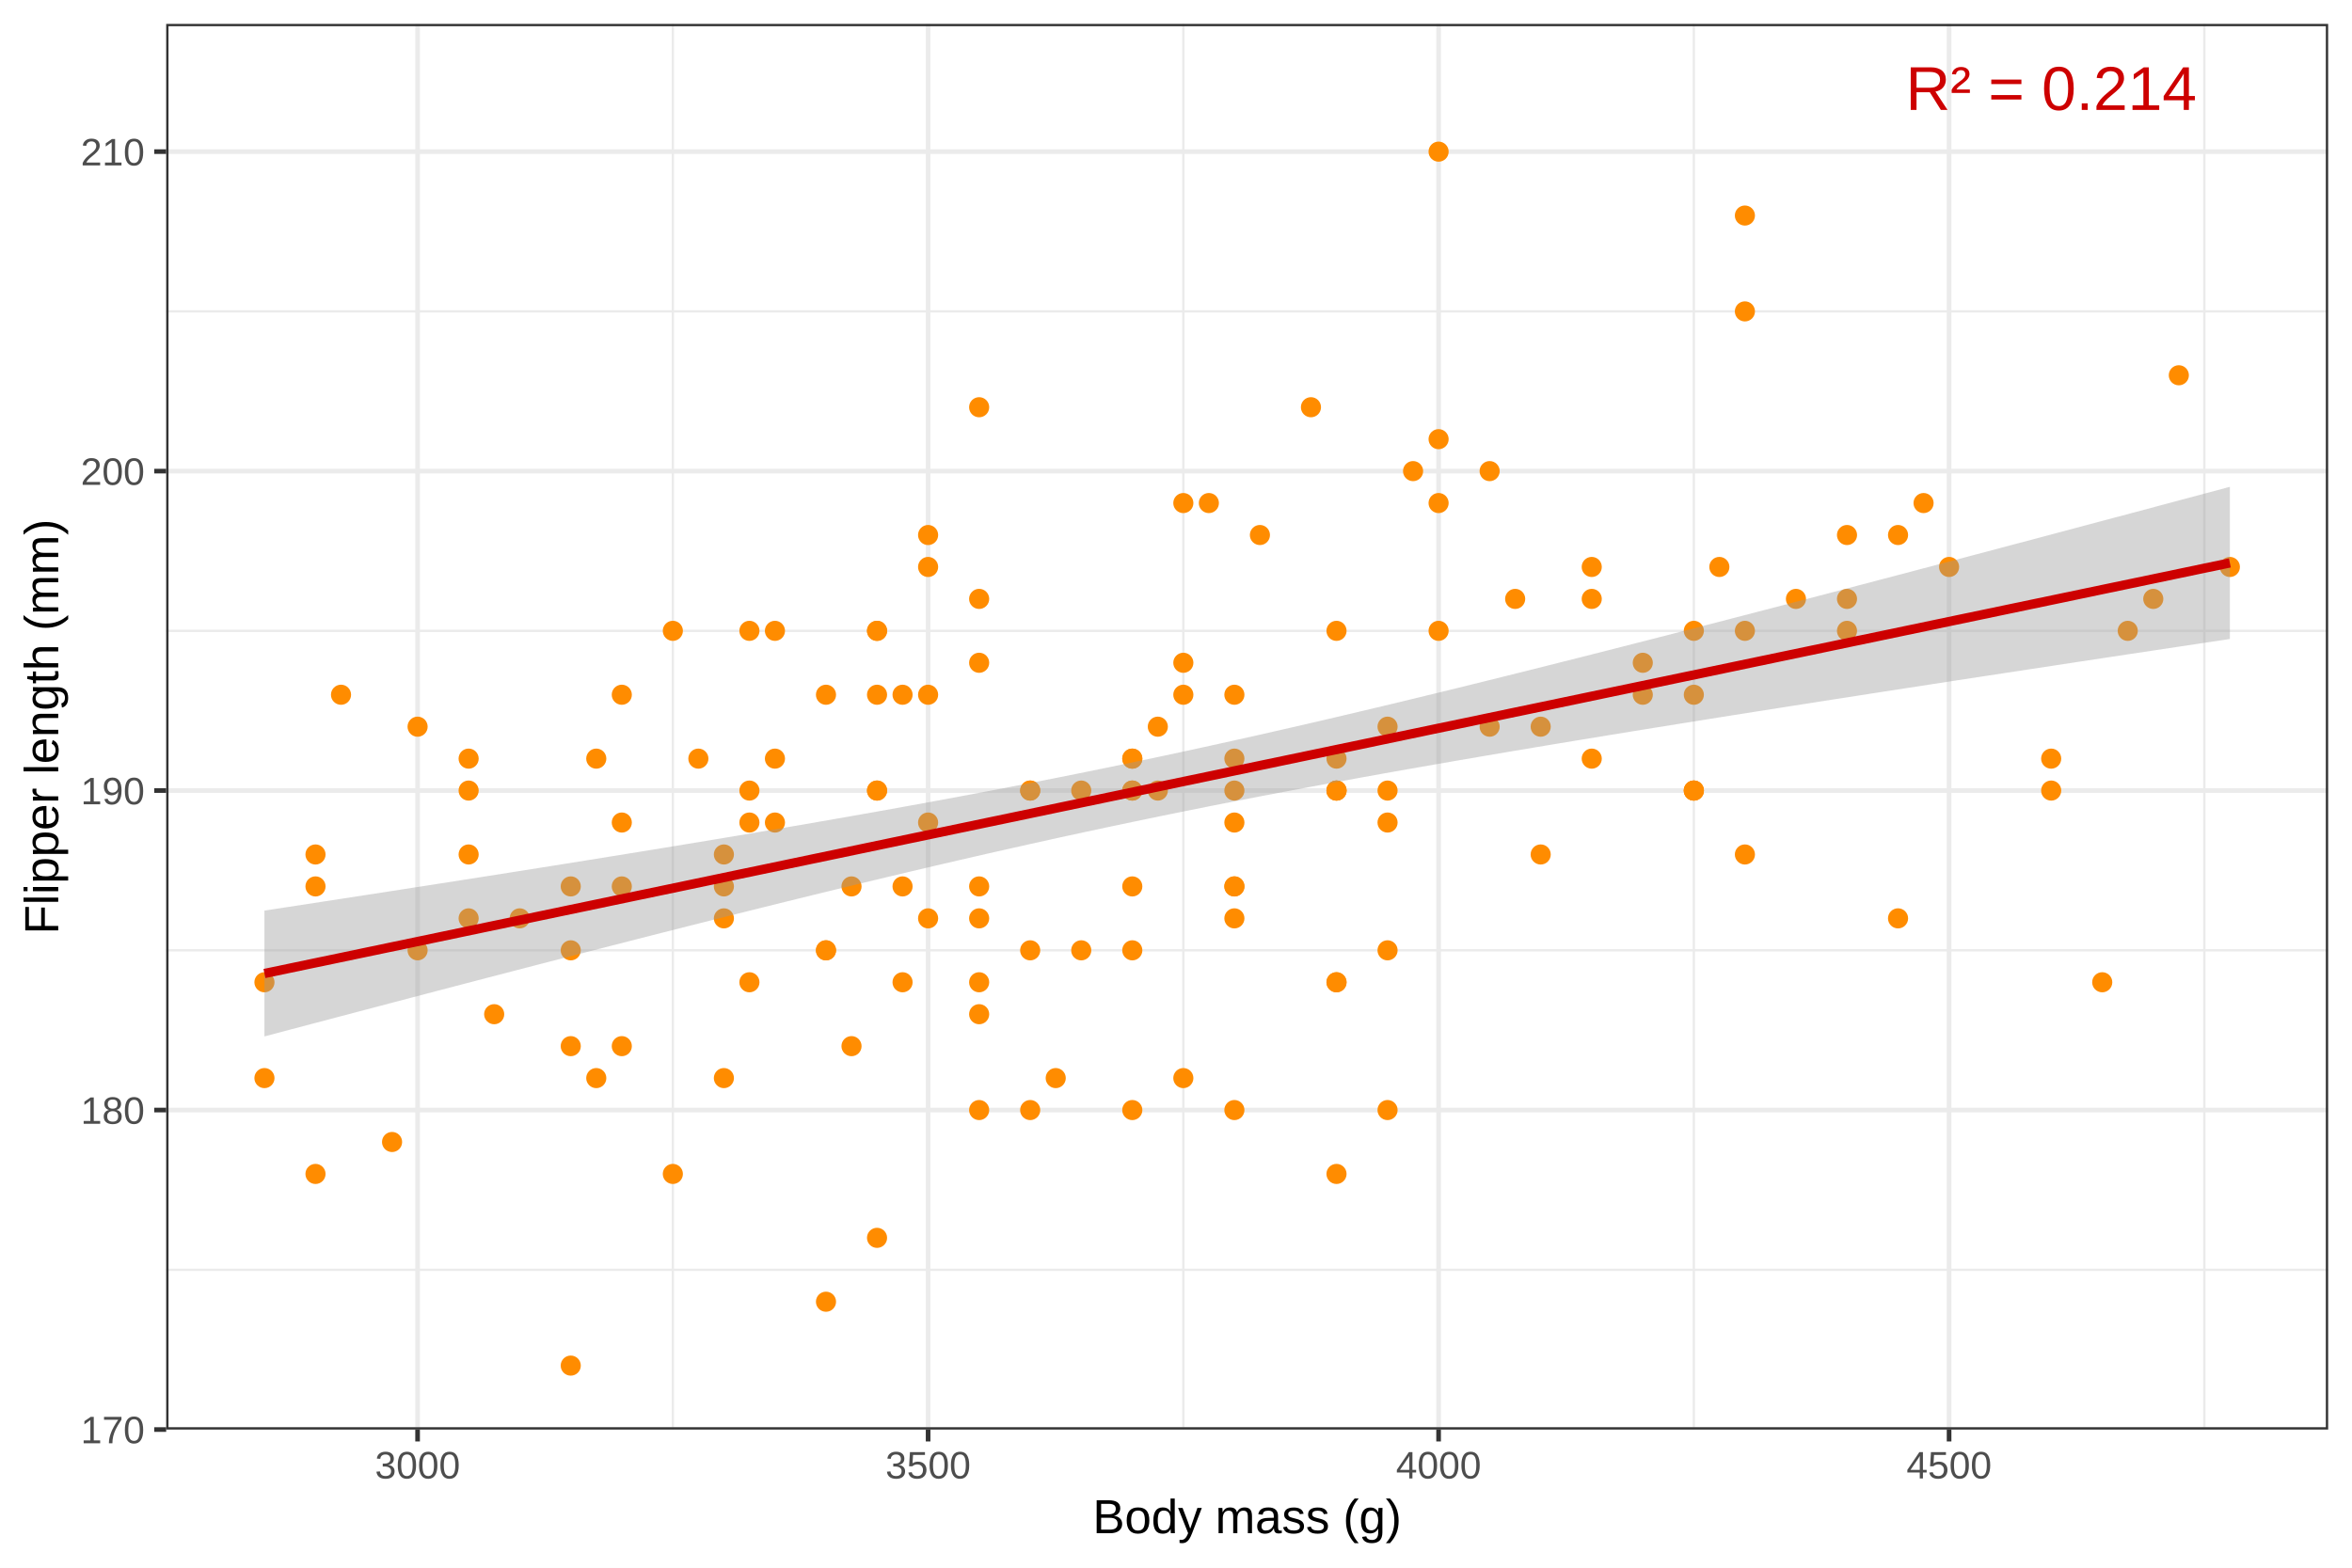
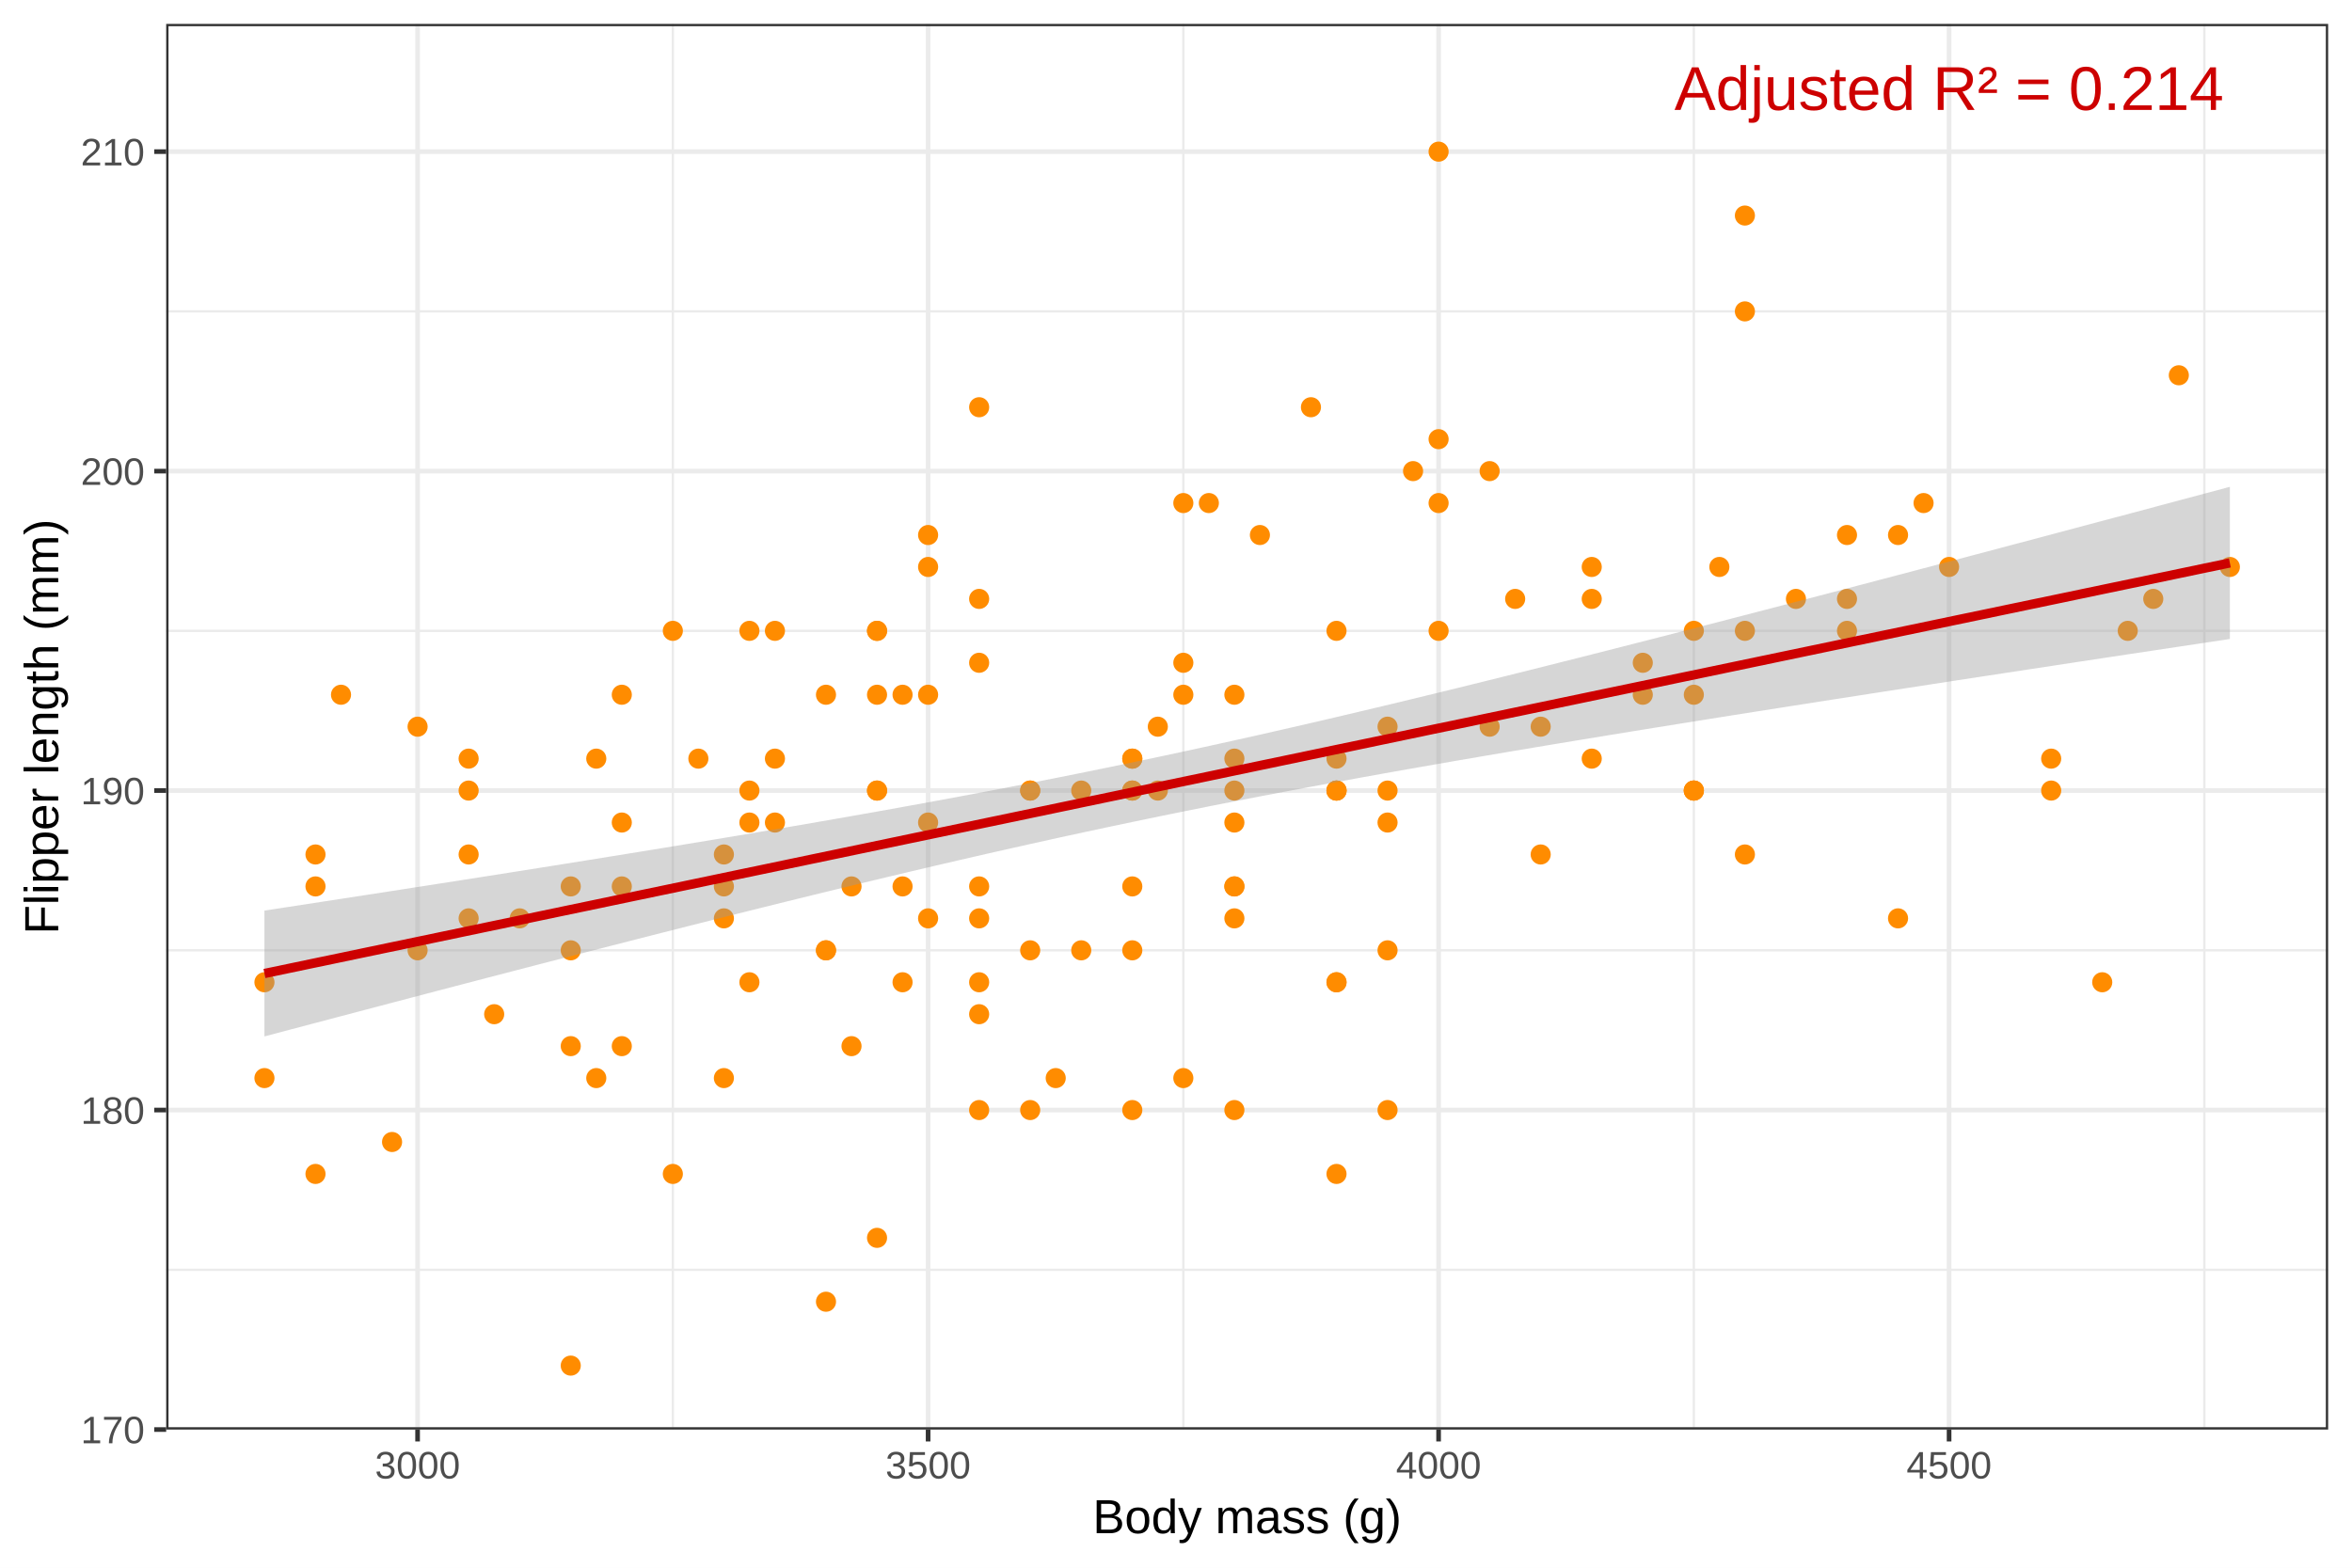
<svg xmlns="http://www.w3.org/2000/svg" class="svglite" width="1080.00pt" height="720.00pt" viewBox="0 0 1080.00 720.00">
  <defs>
    <style type="text/css">
    .svglite line, .svglite polyline, .svglite polygon, .svglite path, .svglite rect, .svglite circle {
      fill: none;
      stroke: #000000;
      stroke-linecap: round;
      stroke-linejoin: round;
      stroke-miterlimit: 10.00;
    }
    .svglite text {
      white-space: pre;
    }
  </style>
  </defs>
  <rect width="100%" height="100%" style="stroke: none; fill: #FFFFFF;" />
  <defs>
    <clipPath id="cpMC4wMHwxMDgwLjAwfDAuMDB8NzIwLjAw">
      <rect x="0.00" y="0.00" width="1080.00" height="720.00" />
    </clipPath>
  </defs>
  <g clip-path="url(#cpMC4wMHwxMDgwLjAwfDAuMDB8NzIwLjAw)">
    <rect x="-0" y="0.00" width="1080.00" height="720.00" style="stroke-width: 2.13; stroke: #FFFFFF; fill: #FFFFFF;" />
  </g>
  <defs>
    <clipPath id="cpNzYuMzF8MTA2OS4wNHwxMC45Nnw2NTYuNTQ=">
      <rect x="76.31" y="10.96" width="992.74" height="645.58" />
    </clipPath>
  </defs>
  <g clip-path="url(#cpNzYuMzF8MTA2OS4wNHwxMC45Nnw2NTYuNTQ=)">
    <rect x="76.31" y="10.96" width="992.74" height="645.58" style="stroke-width: 2.13; stroke: none; fill: #FFFFFF;" />
    <polyline points="76.31,583.18 1069.04,583.18 " style="stroke-width: 1.07; stroke: #EBEBEB; stroke-linecap: butt;" />
    <polyline points="76.31,436.46 1069.04,436.46 " style="stroke-width: 1.07; stroke: #EBEBEB; stroke-linecap: butt;" />
    <polyline points="76.31,289.73 1069.04,289.73 " style="stroke-width: 1.07; stroke: #EBEBEB; stroke-linecap: butt;" />
    <polyline points="76.31,143.01 1069.04,143.01 " style="stroke-width: 1.07; stroke: #EBEBEB; stroke-linecap: butt;" />
    <polyline points="308.96,656.54 308.96,10.96 " style="stroke-width: 1.07; stroke: #EBEBEB; stroke-linecap: butt;" />
    <polyline points="543.37,656.54 543.37,10.96 " style="stroke-width: 1.07; stroke: #EBEBEB; stroke-linecap: butt;" />
    <polyline points="777.78,656.54 777.78,10.96 " style="stroke-width: 1.07; stroke: #EBEBEB; stroke-linecap: butt;" />
    <polyline points="1012.20,656.54 1012.20,10.96 " style="stroke-width: 1.07; stroke: #EBEBEB; stroke-linecap: butt;" />
    <polyline points="76.31,656.54 1069.04,656.54 " style="stroke-width: 2.13; stroke: #EBEBEB; stroke-linecap: butt;" />
    <polyline points="76.31,509.82 1069.04,509.82 " style="stroke-width: 2.13; stroke: #EBEBEB; stroke-linecap: butt;" />
    <polyline points="76.31,363.09 1069.04,363.09 " style="stroke-width: 2.13; stroke: #EBEBEB; stroke-linecap: butt;" />
    <polyline points="76.31,216.37 1069.04,216.37 " style="stroke-width: 2.13; stroke: #EBEBEB; stroke-linecap: butt;" />
    <polyline points="76.31,69.65 1069.04,69.65 " style="stroke-width: 2.13; stroke: #EBEBEB; stroke-linecap: butt;" />
    <polyline points="191.75,656.54 191.75,10.96 " style="stroke-width: 2.13; stroke: #EBEBEB; stroke-linecap: butt;" />
    <polyline points="426.17,656.54 426.17,10.96 " style="stroke-width: 2.13; stroke: #EBEBEB; stroke-linecap: butt;" />
    <polyline points="660.58,656.54 660.58,10.96 " style="stroke-width: 2.13; stroke: #EBEBEB; stroke-linecap: butt;" />
    <polyline points="894.99,656.54 894.99,10.96 " style="stroke-width: 2.13; stroke: #EBEBEB; stroke-linecap: butt;" />
    <circle cx="543.37" cy="495.14" r="3.91" style="stroke-width: 1.42; stroke: #FF8C00; fill: #FF8C00;" />
    <circle cx="566.81" cy="421.78" r="3.91" style="stroke-width: 1.42; stroke: #FF8C00; fill: #FF8C00;" />
    <circle cx="308.96" cy="289.73" r="3.91" style="stroke-width: 1.42; stroke: #FF8C00; fill: #FF8C00;" />
    <circle cx="402.72" cy="319.08" r="3.91" style="stroke-width: 1.42; stroke: #FF8C00; fill: #FF8C00;" />
    <circle cx="496.49" cy="363.09" r="3.91" style="stroke-width: 1.42; stroke: #FF8C00; fill: #FF8C00;" />
    <circle cx="484.77" cy="495.14" r="3.91" style="stroke-width: 1.42; stroke: #FF8C00; fill: #FF8C00;" />
    <circle cx="977.03" cy="289.73" r="3.91" style="stroke-width: 1.42; stroke: #FF8C00; fill: #FF8C00;" />
    <circle cx="414.44" cy="319.08" r="3.91" style="stroke-width: 1.42; stroke: #FF8C00; fill: #FF8C00;" />
    <circle cx="777.78" cy="363.09" r="3.91" style="stroke-width: 1.42; stroke: #FF8C00; fill: #FF8C00;" />
    <circle cx="332.40" cy="421.78" r="3.91" style="stroke-width: 1.42; stroke: #FF8C00; fill: #FF8C00;" />
    <circle cx="519.93" cy="509.82" r="3.91" style="stroke-width: 1.42; stroke: #FF8C00; fill: #FF8C00;" />
    <circle cx="285.52" cy="480.47" r="3.91" style="stroke-width: 1.42; stroke: #FF8C00; fill: #FF8C00;" />
    <circle cx="566.81" cy="348.42" r="3.91" style="stroke-width: 1.42; stroke: #FF8C00; fill: #FF8C00;" />
    <circle cx="848.11" cy="245.72" r="3.91" style="stroke-width: 1.42; stroke: #FF8C00; fill: #FF8C00;" />
    <circle cx="519.93" cy="436.46" r="3.91" style="stroke-width: 1.42; stroke: #FF8C00; fill: #FF8C00;" />
    <circle cx="402.72" cy="289.73" r="3.91" style="stroke-width: 1.42; stroke: #FF8C00; fill: #FF8C00;" />
    <circle cx="894.99" cy="260.39" r="3.91" style="stroke-width: 1.42; stroke: #FF8C00; fill: #FF8C00;" />
    <circle cx="344.12" cy="451.13" r="3.91" style="stroke-width: 1.42; stroke: #FF8C00; fill: #FF8C00;" />
    <circle cx="754.34" cy="304.40" r="3.91" style="stroke-width: 1.42; stroke: #FF8C00; fill: #FF8C00;" />
    <circle cx="379.28" cy="597.85" r="3.91" style="stroke-width: 1.42; stroke: #FF8C00; fill: #FF8C00;" />
    <circle cx="473.05" cy="509.82" r="3.91" style="stroke-width: 1.42; stroke: #FF8C00; fill: #FF8C00;" />
    <circle cx="566.81" cy="377.77" r="3.91" style="stroke-width: 1.42; stroke: #FF8C00; fill: #FF8C00;" />
    <circle cx="637.14" cy="436.46" r="3.91" style="stroke-width: 1.42; stroke: #FF8C00; fill: #FF8C00;" />
    <circle cx="566.81" cy="509.82" r="3.91" style="stroke-width: 1.42; stroke: #FF8C00; fill: #FF8C00;" />
    <circle cx="566.81" cy="407.11" r="3.91" style="stroke-width: 1.42; stroke: #FF8C00; fill: #FF8C00;" />
    <circle cx="449.61" cy="465.80" r="3.91" style="stroke-width: 1.42; stroke: #FF8C00; fill: #FF8C00;" />
    <circle cx="285.52" cy="407.11" r="3.91" style="stroke-width: 1.42; stroke: #FF8C00; fill: #FF8C00;" />
    <circle cx="262.08" cy="627.19" r="3.91" style="stroke-width: 1.42; stroke: #FF8C00; fill: #FF8C00;" />
    <circle cx="637.14" cy="509.82" r="3.91" style="stroke-width: 1.42; stroke: #FF8C00; fill: #FF8C00;" />
    <circle cx="308.96" cy="539.16" r="3.91" style="stroke-width: 1.42; stroke: #FF8C00; fill: #FF8C00;" />
    <circle cx="613.70" cy="539.16" r="3.91" style="stroke-width: 1.42; stroke: #FF8C00; fill: #FF8C00;" />
    <circle cx="332.40" cy="392.44" r="3.91" style="stroke-width: 1.42; stroke: #FF8C00; fill: #FF8C00;" />
    <circle cx="613.70" cy="451.13" r="3.91" style="stroke-width: 1.42; stroke: #FF8C00; fill: #FF8C00;" />
    <circle cx="344.12" cy="289.73" r="3.91" style="stroke-width: 1.42; stroke: #FF8C00; fill: #FF8C00;" />
    <circle cx="730.90" cy="275.06" r="3.91" style="stroke-width: 1.42; stroke: #FF8C00; fill: #FF8C00;" />
    <circle cx="637.14" cy="363.09" r="3.91" style="stroke-width: 1.42; stroke: #FF8C00; fill: #FF8C00;" />
    <circle cx="449.61" cy="509.82" r="3.91" style="stroke-width: 1.42; stroke: #FF8C00; fill: #FF8C00;" />
    <circle cx="332.40" cy="495.14" r="3.91" style="stroke-width: 1.42; stroke: #FF8C00; fill: #FF8C00;" />
    <circle cx="965.31" cy="451.13" r="3.91" style="stroke-width: 1.42; stroke: #FF8C00; fill: #FF8C00;" />
    <circle cx="262.08" cy="480.47" r="3.91" style="stroke-width: 1.42; stroke: #FF8C00; fill: #FF8C00;" />
    <circle cx="613.70" cy="289.73" r="3.91" style="stroke-width: 1.42; stroke: #FF8C00; fill: #FF8C00;" />
    <circle cx="238.64" cy="421.78" r="3.91" style="stroke-width: 1.42; stroke: #FF8C00; fill: #FF8C00;" />
    <circle cx="848.11" cy="275.06" r="3.91" style="stroke-width: 1.42; stroke: #FF8C00; fill: #FF8C00;" />
    <circle cx="191.75" cy="436.46" r="3.91" style="stroke-width: 1.42; stroke: #FF8C00; fill: #FF8C00;" />
    <circle cx="941.87" cy="363.09" r="3.91" style="stroke-width: 1.42; stroke: #FF8C00; fill: #FF8C00;" />
    <circle cx="391.00" cy="480.47" r="3.91" style="stroke-width: 1.42; stroke: #FF8C00; fill: #FF8C00;" />
    <circle cx="180.03" cy="524.49" r="3.91" style="stroke-width: 1.42; stroke: #FF8C00; fill: #FF8C00;" />
    <circle cx="402.72" cy="363.09" r="3.91" style="stroke-width: 1.42; stroke: #FF8C00; fill: #FF8C00;" />
    <circle cx="730.90" cy="348.42" r="3.91" style="stroke-width: 1.42; stroke: #FF8C00; fill: #FF8C00;" />
    <circle cx="426.17" cy="421.78" r="3.91" style="stroke-width: 1.42; stroke: #FF8C00; fill: #FF8C00;" />
    <circle cx="801.23" cy="392.44" r="3.91" style="stroke-width: 1.42; stroke: #FF8C00; fill: #FF8C00;" />
    <circle cx="402.72" cy="363.09" r="3.91" style="stroke-width: 1.42; stroke: #FF8C00; fill: #FF8C00;" />
    <circle cx="684.02" cy="216.37" r="3.91" style="stroke-width: 1.42; stroke: #FF8C00; fill: #FF8C00;" />
    <circle cx="144.87" cy="407.11" r="3.91" style="stroke-width: 1.42; stroke: #FF8C00; fill: #FF8C00;" />
    <circle cx="519.93" cy="348.42" r="3.91" style="stroke-width: 1.42; stroke: #FF8C00; fill: #FF8C00;" />
    <circle cx="449.61" cy="421.78" r="3.91" style="stroke-width: 1.42; stroke: #FF8C00; fill: #FF8C00;" />
    <circle cx="566.81" cy="319.08" r="3.91" style="stroke-width: 1.42; stroke: #FF8C00; fill: #FF8C00;" />
    <circle cx="121.43" cy="495.14" r="3.91" style="stroke-width: 1.42; stroke: #FF8C00; fill: #FF8C00;" />
    <circle cx="543.37" cy="304.40" r="3.91" style="stroke-width: 1.42; stroke: #FF8C00; fill: #FF8C00;" />
    <circle cx="262.08" cy="436.46" r="3.91" style="stroke-width: 1.42; stroke: #FF8C00; fill: #FF8C00;" />
    <circle cx="848.11" cy="289.73" r="3.91" style="stroke-width: 1.42; stroke: #FF8C00; fill: #FF8C00;" />
    <circle cx="473.05" cy="436.46" r="3.91" style="stroke-width: 1.42; stroke: #FF8C00; fill: #FF8C00;" />
    <circle cx="684.02" cy="333.75" r="3.91" style="stroke-width: 1.42; stroke: #FF8C00; fill: #FF8C00;" />
    <circle cx="121.43" cy="451.13" r="3.91" style="stroke-width: 1.42; stroke: #FF8C00; fill: #FF8C00;" />
    <circle cx="637.14" cy="333.75" r="3.91" style="stroke-width: 1.42; stroke: #FF8C00; fill: #FF8C00;" />
    <circle cx="355.84" cy="289.73" r="3.91" style="stroke-width: 1.42; stroke: #FF8C00; fill: #FF8C00;" />
    <circle cx="707.46" cy="392.44" r="3.91" style="stroke-width: 1.42; stroke: #FF8C00; fill: #FF8C00;" />
    <circle cx="215.19" cy="363.09" r="3.91" style="stroke-width: 1.42; stroke: #FF8C00; fill: #FF8C00;" />
    <circle cx="871.55" cy="245.72" r="3.91" style="stroke-width: 1.42; stroke: #FF8C00; fill: #FF8C00;" />
    <circle cx="473.05" cy="363.09" r="3.91" style="stroke-width: 1.42; stroke: #FF8C00; fill: #FF8C00;" />
    <circle cx="613.70" cy="363.09" r="3.91" style="stroke-width: 1.42; stroke: #FF8C00; fill: #FF8C00;" />
    <circle cx="449.61" cy="275.06" r="3.91" style="stroke-width: 1.42; stroke: #FF8C00; fill: #FF8C00;" />
    <circle cx="730.90" cy="260.39" r="3.91" style="stroke-width: 1.42; stroke: #FF8C00; fill: #FF8C00;" />
    <circle cx="519.93" cy="363.09" r="3.91" style="stroke-width: 1.42; stroke: #FF8C00; fill: #FF8C00;" />
    <circle cx="777.78" cy="289.73" r="3.91" style="stroke-width: 1.42; stroke: #FF8C00; fill: #FF8C00;" />
    <circle cx="519.93" cy="348.42" r="3.91" style="stroke-width: 1.42; stroke: #FF8C00; fill: #FF8C00;" />
    <circle cx="613.70" cy="451.13" r="3.91" style="stroke-width: 1.42; stroke: #FF8C00; fill: #FF8C00;" />
    <circle cx="449.61" cy="407.11" r="3.91" style="stroke-width: 1.42; stroke: #FF8C00; fill: #FF8C00;" />
    <circle cx="660.58" cy="289.73" r="3.91" style="stroke-width: 1.42; stroke: #FF8C00; fill: #FF8C00;" />
    <circle cx="285.52" cy="377.77" r="3.91" style="stroke-width: 1.42; stroke: #FF8C00; fill: #FF8C00;" />
    <circle cx="988.75" cy="275.06" r="3.91" style="stroke-width: 1.42; stroke: #FF8C00; fill: #FF8C00;" />
    <circle cx="566.81" cy="407.11" r="3.91" style="stroke-width: 1.42; stroke: #FF8C00; fill: #FF8C00;" />
    <circle cx="754.34" cy="319.08" r="3.91" style="stroke-width: 1.42; stroke: #FF8C00; fill: #FF8C00;" />
    <circle cx="355.84" cy="348.42" r="3.91" style="stroke-width: 1.42; stroke: #FF8C00; fill: #FF8C00;" />
    <circle cx="449.61" cy="304.40" r="3.91" style="stroke-width: 1.42; stroke: #FF8C00; fill: #FF8C00;" />
    <circle cx="566.81" cy="363.09" r="3.91" style="stroke-width: 1.42; stroke: #FF8C00; fill: #FF8C00;" />
    <circle cx="426.17" cy="377.77" r="3.91" style="stroke-width: 1.42; stroke: #FF8C00; fill: #FF8C00;" />
    <circle cx="637.14" cy="377.77" r="3.91" style="stroke-width: 1.42; stroke: #FF8C00; fill: #FF8C00;" />
    <circle cx="473.05" cy="363.09" r="3.91" style="stroke-width: 1.42; stroke: #FF8C00; fill: #FF8C00;" />
    <circle cx="449.61" cy="187.03" r="3.91" style="stroke-width: 1.42; stroke: #FF8C00; fill: #FF8C00;" />
    <circle cx="801.23" cy="143.01" r="3.91" style="stroke-width: 1.42; stroke: #FF8C00; fill: #FF8C00;" />
    <circle cx="379.28" cy="436.46" r="3.91" style="stroke-width: 1.42; stroke: #FF8C00; fill: #FF8C00;" />
    <circle cx="871.55" cy="421.78" r="3.91" style="stroke-width: 1.42; stroke: #FF8C00; fill: #FF8C00;" />
    <circle cx="332.40" cy="407.11" r="3.91" style="stroke-width: 1.42; stroke: #FF8C00; fill: #FF8C00;" />
    <circle cx="801.23" cy="98.99" r="3.91" style="stroke-width: 1.42; stroke: #FF8C00; fill: #FF8C00;" />
    <circle cx="519.93" cy="363.09" r="3.91" style="stroke-width: 1.42; stroke: #FF8C00; fill: #FF8C00;" />
    <circle cx="824.67" cy="275.06" r="3.91" style="stroke-width: 1.42; stroke: #FF8C00; fill: #FF8C00;" />
    <circle cx="144.87" cy="539.16" r="3.91" style="stroke-width: 1.42; stroke: #FF8C00; fill: #FF8C00;" />
    <circle cx="707.46" cy="333.75" r="3.91" style="stroke-width: 1.42; stroke: #FF8C00; fill: #FF8C00;" />
    <circle cx="531.65" cy="333.75" r="3.91" style="stroke-width: 1.42; stroke: #FF8C00; fill: #FF8C00;" />
    <circle cx="1000.48" cy="172.35" r="3.91" style="stroke-width: 1.42; stroke: #FF8C00; fill: #FF8C00;" />
    <circle cx="226.92" cy="465.80" r="3.91" style="stroke-width: 1.42; stroke: #FF8C00; fill: #FF8C00;" />
    <circle cx="777.78" cy="363.09" r="3.91" style="stroke-width: 1.42; stroke: #FF8C00; fill: #FF8C00;" />
    <circle cx="156.59" cy="319.08" r="3.91" style="stroke-width: 1.42; stroke: #FF8C00; fill: #FF8C00;" />
    <circle cx="449.61" cy="451.13" r="3.91" style="stroke-width: 1.42; stroke: #FF8C00; fill: #FF8C00;" />
    <circle cx="543.37" cy="231.04" r="3.91" style="stroke-width: 1.42; stroke: #FF8C00; fill: #FF8C00;" />
    <circle cx="613.70" cy="363.09" r="3.91" style="stroke-width: 1.42; stroke: #FF8C00; fill: #FF8C00;" />
    <circle cx="273.80" cy="495.14" r="3.91" style="stroke-width: 1.42; stroke: #FF8C00; fill: #FF8C00;" />
    <circle cx="1023.92" cy="260.39" r="3.91" style="stroke-width: 1.42; stroke: #FF8C00; fill: #FF8C00;" />
    <circle cx="578.53" cy="245.72" r="3.91" style="stroke-width: 1.42; stroke: #FF8C00; fill: #FF8C00;" />
    <circle cx="941.87" cy="348.42" r="3.91" style="stroke-width: 1.42; stroke: #FF8C00; fill: #FF8C00;" />
    <circle cx="285.52" cy="319.08" r="3.91" style="stroke-width: 1.42; stroke: #FF8C00; fill: #FF8C00;" />
    <circle cx="789.50" cy="260.39" r="3.91" style="stroke-width: 1.42; stroke: #FF8C00; fill: #FF8C00;" />
    <circle cx="613.70" cy="348.42" r="3.91" style="stroke-width: 1.42; stroke: #FF8C00; fill: #FF8C00;" />
    <circle cx="695.74" cy="275.06" r="3.91" style="stroke-width: 1.42; stroke: #FF8C00; fill: #FF8C00;" />
    <circle cx="144.87" cy="392.44" r="3.91" style="stroke-width: 1.42; stroke: #FF8C00; fill: #FF8C00;" />
    <circle cx="555.09" cy="231.04" r="3.91" style="stroke-width: 1.42; stroke: #FF8C00; fill: #FF8C00;" />
    <circle cx="355.84" cy="377.77" r="3.91" style="stroke-width: 1.42; stroke: #FF8C00; fill: #FF8C00;" />
    <circle cx="344.12" cy="377.77" r="3.91" style="stroke-width: 1.42; stroke: #FF8C00; fill: #FF8C00;" />
    <circle cx="262.08" cy="407.11" r="3.91" style="stroke-width: 1.42; stroke: #FF8C00; fill: #FF8C00;" />
    <circle cx="426.17" cy="245.72" r="3.91" style="stroke-width: 1.42; stroke: #FF8C00; fill: #FF8C00;" />
    <circle cx="402.72" cy="568.51" r="3.91" style="stroke-width: 1.42; stroke: #FF8C00; fill: #FF8C00;" />
    <circle cx="601.97" cy="187.03" r="3.91" style="stroke-width: 1.42; stroke: #FF8C00; fill: #FF8C00;" />
    <circle cx="215.19" cy="421.78" r="3.91" style="stroke-width: 1.42; stroke: #FF8C00; fill: #FF8C00;" />
    <circle cx="660.58" cy="231.04" r="3.91" style="stroke-width: 1.42; stroke: #FF8C00; fill: #FF8C00;" />
    <circle cx="320.68" cy="348.42" r="3.91" style="stroke-width: 1.42; stroke: #FF8C00; fill: #FF8C00;" />
    <circle cx="801.23" cy="289.73" r="3.91" style="stroke-width: 1.42; stroke: #FF8C00; fill: #FF8C00;" />
    <circle cx="215.19" cy="348.42" r="3.91" style="stroke-width: 1.42; stroke: #FF8C00; fill: #FF8C00;" />
    <circle cx="660.58" cy="69.65" r="3.91" style="stroke-width: 1.42; stroke: #FF8C00; fill: #FF8C00;" />
    <circle cx="344.12" cy="363.09" r="3.91" style="stroke-width: 1.42; stroke: #FF8C00; fill: #FF8C00;" />
    <circle cx="426.17" cy="260.39" r="3.91" style="stroke-width: 1.42; stroke: #FF8C00; fill: #FF8C00;" />
    <circle cx="426.17" cy="319.08" r="3.91" style="stroke-width: 1.42; stroke: #FF8C00; fill: #FF8C00;" />
    <circle cx="883.27" cy="231.04" r="3.91" style="stroke-width: 1.42; stroke: #FF8C00; fill: #FF8C00;" />
    <circle cx="391.00" cy="407.11" r="3.91" style="stroke-width: 1.42; stroke: #FF8C00; fill: #FF8C00;" />
    <circle cx="613.70" cy="363.09" r="3.91" style="stroke-width: 1.42; stroke: #FF8C00; fill: #FF8C00;" />
    <circle cx="273.80" cy="348.42" r="3.91" style="stroke-width: 1.42; stroke: #FF8C00; fill: #FF8C00;" />
    <circle cx="648.86" cy="216.37" r="3.91" style="stroke-width: 1.42; stroke: #FF8C00; fill: #FF8C00;" />
    <circle cx="379.28" cy="436.46" r="3.91" style="stroke-width: 1.42; stroke: #FF8C00; fill: #FF8C00;" />
    <circle cx="777.78" cy="319.08" r="3.91" style="stroke-width: 1.42; stroke: #FF8C00; fill: #FF8C00;" />
    <circle cx="379.28" cy="319.08" r="3.91" style="stroke-width: 1.42; stroke: #FF8C00; fill: #FF8C00;" />
    <circle cx="414.44" cy="407.11" r="3.91" style="stroke-width: 1.42; stroke: #FF8C00; fill: #FF8C00;" />
    <circle cx="215.19" cy="392.44" r="3.91" style="stroke-width: 1.42; stroke: #FF8C00; fill: #FF8C00;" />
    <circle cx="531.65" cy="363.09" r="3.91" style="stroke-width: 1.42; stroke: #FF8C00; fill: #FF8C00;" />
    <circle cx="191.75" cy="333.75" r="3.91" style="stroke-width: 1.42; stroke: #FF8C00; fill: #FF8C00;" />
    <circle cx="496.49" cy="436.46" r="3.91" style="stroke-width: 1.42; stroke: #FF8C00; fill: #FF8C00;" />
    <circle cx="777.78" cy="363.09" r="3.91" style="stroke-width: 1.42; stroke: #FF8C00; fill: #FF8C00;" />
    <circle cx="414.44" cy="451.13" r="3.91" style="stroke-width: 1.42; stroke: #FF8C00; fill: #FF8C00;" />
    <circle cx="402.72" cy="289.73" r="3.91" style="stroke-width: 1.42; stroke: #FF8C00; fill: #FF8C00;" />
    <circle cx="543.37" cy="319.08" r="3.91" style="stroke-width: 1.42; stroke: #FF8C00; fill: #FF8C00;" />
    <circle cx="519.93" cy="407.11" r="3.91" style="stroke-width: 1.42; stroke: #FF8C00; fill: #FF8C00;" />
    <circle cx="660.58" cy="201.70" r="3.91" style="stroke-width: 1.42; stroke: #FF8C00; fill: #FF8C00;" />
    <polygon points="121.43,418.21 132.85,416.46 144.28,414.71 155.70,412.95 167.13,411.19 178.55,409.43 189.97,407.65 201.40,405.87 212.82,404.09 224.24,402.30 235.67,400.50 247.09,398.69 258.52,396.87 269.94,395.04 281.36,393.20 292.79,391.35 304.21,389.49 315.64,387.61 327.06,385.72 338.48,383.82 349.91,381.89 361.33,379.95 372.76,377.99 384.18,376.00 395.60,373.99 407.03,371.96 418.45,369.90 429.87,367.81 441.30,365.69 452.72,363.54 464.15,361.36 475.57,359.13 486.99,356.88 498.42,354.58 509.84,352.25 521.27,349.88 532.69,347.47 544.11,345.02 555.54,342.53 566.96,340.01 578.39,337.45 589.81,334.85 601.23,332.23 612.66,329.57 624.08,326.87 635.50,324.16 646.93,321.41 658.35,318.64 669.78,315.85 681.20,313.03 692.62,310.20 704.05,307.34 715.47,304.47 726.90,301.59 738.32,298.69 749.74,295.77 761.17,292.85 772.59,289.91 784.02,286.96 795.44,284.00 806.86,281.04 818.29,278.06 829.71,275.08 841.13,272.09 852.56,269.09 863.98,266.09 875.41,263.08 886.83,260.06 898.25,257.05 909.68,254.02 921.10,250.99 932.53,247.96 943.95,244.92 955.37,241.89 966.80,238.84 978.22,235.80 989.65,232.75 1001.07,229.69 1012.49,226.64 1023.92,223.58 1023.92,293.47 1012.49,295.19 1001.07,296.91 989.65,298.63 978.22,300.35 966.80,302.08 955.37,303.81 943.95,305.55 932.53,307.29 921.10,309.03 909.68,310.77 898.25,312.52 886.83,314.28 875.41,316.04 863.98,317.80 852.56,319.58 841.13,321.35 829.71,323.14 818.29,324.93 806.86,326.73 795.44,328.53 784.02,330.35 772.59,332.18 761.17,334.01 749.74,335.86 738.32,337.72 726.90,339.60 715.47,341.48 704.05,343.39 692.62,345.31 681.20,347.25 669.78,349.21 658.35,351.19 646.93,353.19 635.50,355.22 624.08,357.28 612.66,359.36 601.23,361.47 589.81,363.62 578.39,365.80 566.96,368.01 555.54,370.26 544.11,372.55 532.69,374.87 521.27,377.24 509.84,379.64 498.42,382.08 486.99,384.56 475.57,387.08 464.15,389.64 452.72,392.22 441.30,394.85 429.87,397.50 418.45,400.19 407.03,402.90 395.60,405.64 384.18,408.41 372.76,411.20 361.33,414.01 349.91,416.84 338.48,419.69 327.06,422.56 315.64,425.44 304.21,428.34 292.79,431.25 281.36,434.18 269.94,437.11 258.52,440.06 247.09,443.01 235.67,445.98 224.24,448.95 212.82,451.93 201.40,454.92 189.97,457.92 178.55,460.92 167.13,463.93 155.70,466.94 144.28,469.96 132.85,472.98 121.43,476.01 " style="stroke-width: 0.00; stroke: none; stroke-linecap: butt; fill: #999999; fill-opacity: 0.40;" />
    <polyline points="121.43,418.21 132.85,416.46 144.28,414.71 155.70,412.95 167.13,411.19 178.55,409.43 189.97,407.65 201.40,405.87 212.82,404.09 224.24,402.30 235.67,400.50 247.09,398.69 258.52,396.87 269.94,395.04 281.36,393.20 292.79,391.35 304.21,389.49 315.64,387.61 327.06,385.72 338.48,383.82 349.91,381.89 361.33,379.95 372.76,377.99 384.18,376.00 395.60,373.99 407.03,371.96 418.45,369.90 429.87,367.81 441.30,365.69 452.72,363.54 464.15,361.36 475.57,359.13 486.99,356.88 498.42,354.58 509.84,352.25 521.27,349.88 532.69,347.47 544.11,345.02 555.54,342.53 566.96,340.01 578.39,337.45 589.81,334.85 601.23,332.23 612.66,329.57 624.08,326.87 635.50,324.16 646.93,321.41 658.35,318.64 669.78,315.85 681.20,313.03 692.62,310.20 704.05,307.34 715.47,304.47 726.90,301.59 738.32,298.69 749.74,295.77 761.17,292.85 772.59,289.91 784.02,286.96 795.44,284.00 806.86,281.04 818.29,278.06 829.71,275.08 841.13,272.09 852.56,269.09 863.98,266.09 875.41,263.08 886.83,260.06 898.25,257.05 909.68,254.02 921.10,250.99 932.53,247.96 943.95,244.92 955.37,241.89 966.80,238.84 978.22,235.80 989.65,232.75 1001.07,229.69 1012.49,226.64 1023.92,223.58 " style="stroke-width: 4.27; stroke: none; stroke-linecap: butt;" />
    <polyline points="1023.92,293.47 1012.49,295.19 1001.07,296.91 989.65,298.63 978.22,300.35 966.80,302.08 955.37,303.81 943.95,305.55 932.53,307.29 921.10,309.03 909.68,310.77 898.25,312.52 886.83,314.28 875.41,316.04 863.98,317.80 852.56,319.58 841.13,321.35 829.71,323.14 818.29,324.93 806.86,326.73 795.44,328.53 784.02,330.35 772.59,332.18 761.17,334.01 749.74,335.86 738.32,337.72 726.90,339.60 715.47,341.48 704.05,343.39 692.62,345.31 681.20,347.25 669.78,349.21 658.35,351.19 646.93,353.19 635.50,355.22 624.08,357.28 612.66,359.36 601.23,361.47 589.81,363.62 578.39,365.80 566.96,368.01 555.54,370.26 544.11,372.55 532.69,374.87 521.27,377.24 509.84,379.64 498.42,382.08 486.99,384.56 475.57,387.08 464.15,389.64 452.72,392.22 441.30,394.85 429.87,397.50 418.45,400.19 407.03,402.90 395.60,405.64 384.18,408.41 372.76,411.20 361.33,414.01 349.91,416.84 338.48,419.69 327.06,422.56 315.64,425.44 304.21,428.34 292.79,431.25 281.36,434.18 269.94,437.11 258.52,440.06 247.09,443.01 235.67,445.98 224.24,448.95 212.82,451.93 201.40,454.92 189.97,457.92 178.55,460.92 167.13,463.93 155.70,466.94 144.28,469.96 132.85,472.98 121.43,476.01 " style="stroke-width: 4.27; stroke: none; stroke-linecap: butt;" />
    <polyline points="121.43,447.11 132.85,444.72 144.28,442.33 155.70,439.95 167.13,437.56 178.55,435.17 189.97,432.79 201.40,430.40 212.82,428.01 224.24,425.62 235.67,423.24 247.09,420.85 258.52,418.46 269.94,416.08 281.36,413.69 292.79,411.30 304.21,408.92 315.64,406.53 327.06,404.14 338.48,401.75 349.91,399.37 361.33,396.98 372.76,394.59 384.18,392.21 395.60,389.82 407.03,387.43 418.45,385.04 429.87,382.66 441.30,380.27 452.72,377.88 464.15,375.50 475.57,373.11 486.99,370.72 498.42,368.33 509.84,365.95 521.27,363.56 532.69,361.17 544.11,358.79 555.54,356.40 566.96,354.01 578.39,351.62 589.81,349.24 601.23,346.85 612.66,344.46 624.08,342.08 635.50,339.69 646.93,337.30 658.35,334.91 669.78,332.53 681.20,330.14 692.62,327.75 704.05,325.37 715.47,322.98 726.90,320.59 738.32,318.20 749.74,315.82 761.17,313.43 772.59,311.04 784.02,308.66 795.44,306.27 806.86,303.88 818.29,301.49 829.71,299.11 841.13,296.72 852.56,294.33 863.98,291.95 875.41,289.56 886.83,287.17 898.25,284.78 909.68,282.40 921.10,280.01 932.53,277.62 943.95,275.24 955.37,272.85 966.80,270.46 978.22,268.08 989.65,265.69 1001.07,263.30 1012.49,260.91 1023.92,258.53 " style="stroke-width: 4.27; stroke: #CD0000; stroke-linecap: butt;" />
-     <text x="941.87" y="50.50" text-anchor="middle" style="font-size: 28.45px;fill: #CD0000; font-family: &quot;Arial&quot;;" textLength="133.58px" lengthAdjust="spacingAndGlyphs">R² = 0.214</text>
+     <text x="894.99" y="50.50" text-anchor="middle" style="font-size: 28.45px;fill: #CD0000; font-family: &quot;Arial&quot;;" textLength="252.15px" lengthAdjust="spacingAndGlyphs">Adjusted R² = 0.214</text>
    <rect x="76.31" y="10.96" width="992.74" height="645.58" style="stroke-width: 2.13; stroke: #333333;" />
  </g>
  <g clip-path="url(#cpMC4wMHwxMDgwLjAwfDAuMDB8NzIwLjAw)">
    <text x="66.44" y="662.85" text-anchor="end" style="font-size: 17.60px;fill: #4D4D4D; font-family: &quot;Arial&quot;;" textLength="29.35px" lengthAdjust="spacingAndGlyphs">170</text>
    <text x="66.44" y="516.13" text-anchor="end" style="font-size: 17.60px;fill: #4D4D4D; font-family: &quot;Arial&quot;;" textLength="29.35px" lengthAdjust="spacingAndGlyphs">180</text>
    <text x="66.44" y="369.40" text-anchor="end" style="font-size: 17.60px;fill: #4D4D4D; font-family: &quot;Arial&quot;;" textLength="29.35px" lengthAdjust="spacingAndGlyphs">190</text>
    <text x="66.44" y="222.68" text-anchor="end" style="font-size: 17.60px;fill: #4D4D4D; font-family: &quot;Arial&quot;;" textLength="29.35px" lengthAdjust="spacingAndGlyphs">200</text>
    <text x="66.44" y="75.96" text-anchor="end" style="font-size: 17.60px;fill: #4D4D4D; font-family: &quot;Arial&quot;;" textLength="29.35px" lengthAdjust="spacingAndGlyphs">210</text>
    <polyline points="70.83,656.54 76.31,656.54 " style="stroke-width: 2.13; stroke: #333333; stroke-linecap: butt;" />
    <polyline points="70.83,509.82 76.31,509.82 " style="stroke-width: 2.13; stroke: #333333; stroke-linecap: butt;" />
    <polyline points="70.83,363.09 76.31,363.09 " style="stroke-width: 2.13; stroke: #333333; stroke-linecap: butt;" />
    <polyline points="70.83,216.37 76.31,216.37 " style="stroke-width: 2.13; stroke: #333333; stroke-linecap: butt;" />
    <polyline points="70.83,69.65 76.31,69.65 " style="stroke-width: 2.13; stroke: #333333; stroke-linecap: butt;" />
    <polyline points="191.75,662.02 191.75,656.54 " style="stroke-width: 2.13; stroke: #333333; stroke-linecap: butt;" />
    <polyline points="426.17,662.02 426.17,656.54 " style="stroke-width: 2.13; stroke: #333333; stroke-linecap: butt;" />
    <polyline points="660.58,662.02 660.58,656.54 " style="stroke-width: 2.13; stroke: #333333; stroke-linecap: butt;" />
    <polyline points="894.99,662.02 894.99,656.54 " style="stroke-width: 2.13; stroke: #333333; stroke-linecap: butt;" />
    <text x="191.75" y="679.02" text-anchor="middle" style="font-size: 17.60px;fill: #4D4D4D; font-family: &quot;Arial&quot;;" textLength="39.14px" lengthAdjust="spacingAndGlyphs">3000</text>
    <text x="426.17" y="679.02" text-anchor="middle" style="font-size: 17.60px;fill: #4D4D4D; font-family: &quot;Arial&quot;;" textLength="39.14px" lengthAdjust="spacingAndGlyphs">3500</text>
    <text x="660.58" y="679.02" text-anchor="middle" style="font-size: 17.60px;fill: #4D4D4D; font-family: &quot;Arial&quot;;" textLength="39.14px" lengthAdjust="spacingAndGlyphs">4000</text>
    <text x="894.99" y="679.02" text-anchor="middle" style="font-size: 17.60px;fill: #4D4D4D; font-family: &quot;Arial&quot;;" textLength="39.14px" lengthAdjust="spacingAndGlyphs">4500</text>
    <text x="572.67" y="704.17" text-anchor="middle" style="font-size: 22.00px; font-family: &quot;Arial&quot;;" textLength="141.82px" lengthAdjust="spacingAndGlyphs">Body mass (g)</text>
    <text transform="translate(26.74,333.75) rotate(-90)" text-anchor="middle" style="font-size: 22.00px; font-family: &quot;Arial&quot;;" textLength="190.71px" lengthAdjust="spacingAndGlyphs">Flipper length (mm)</text>
  </g>
</svg>
